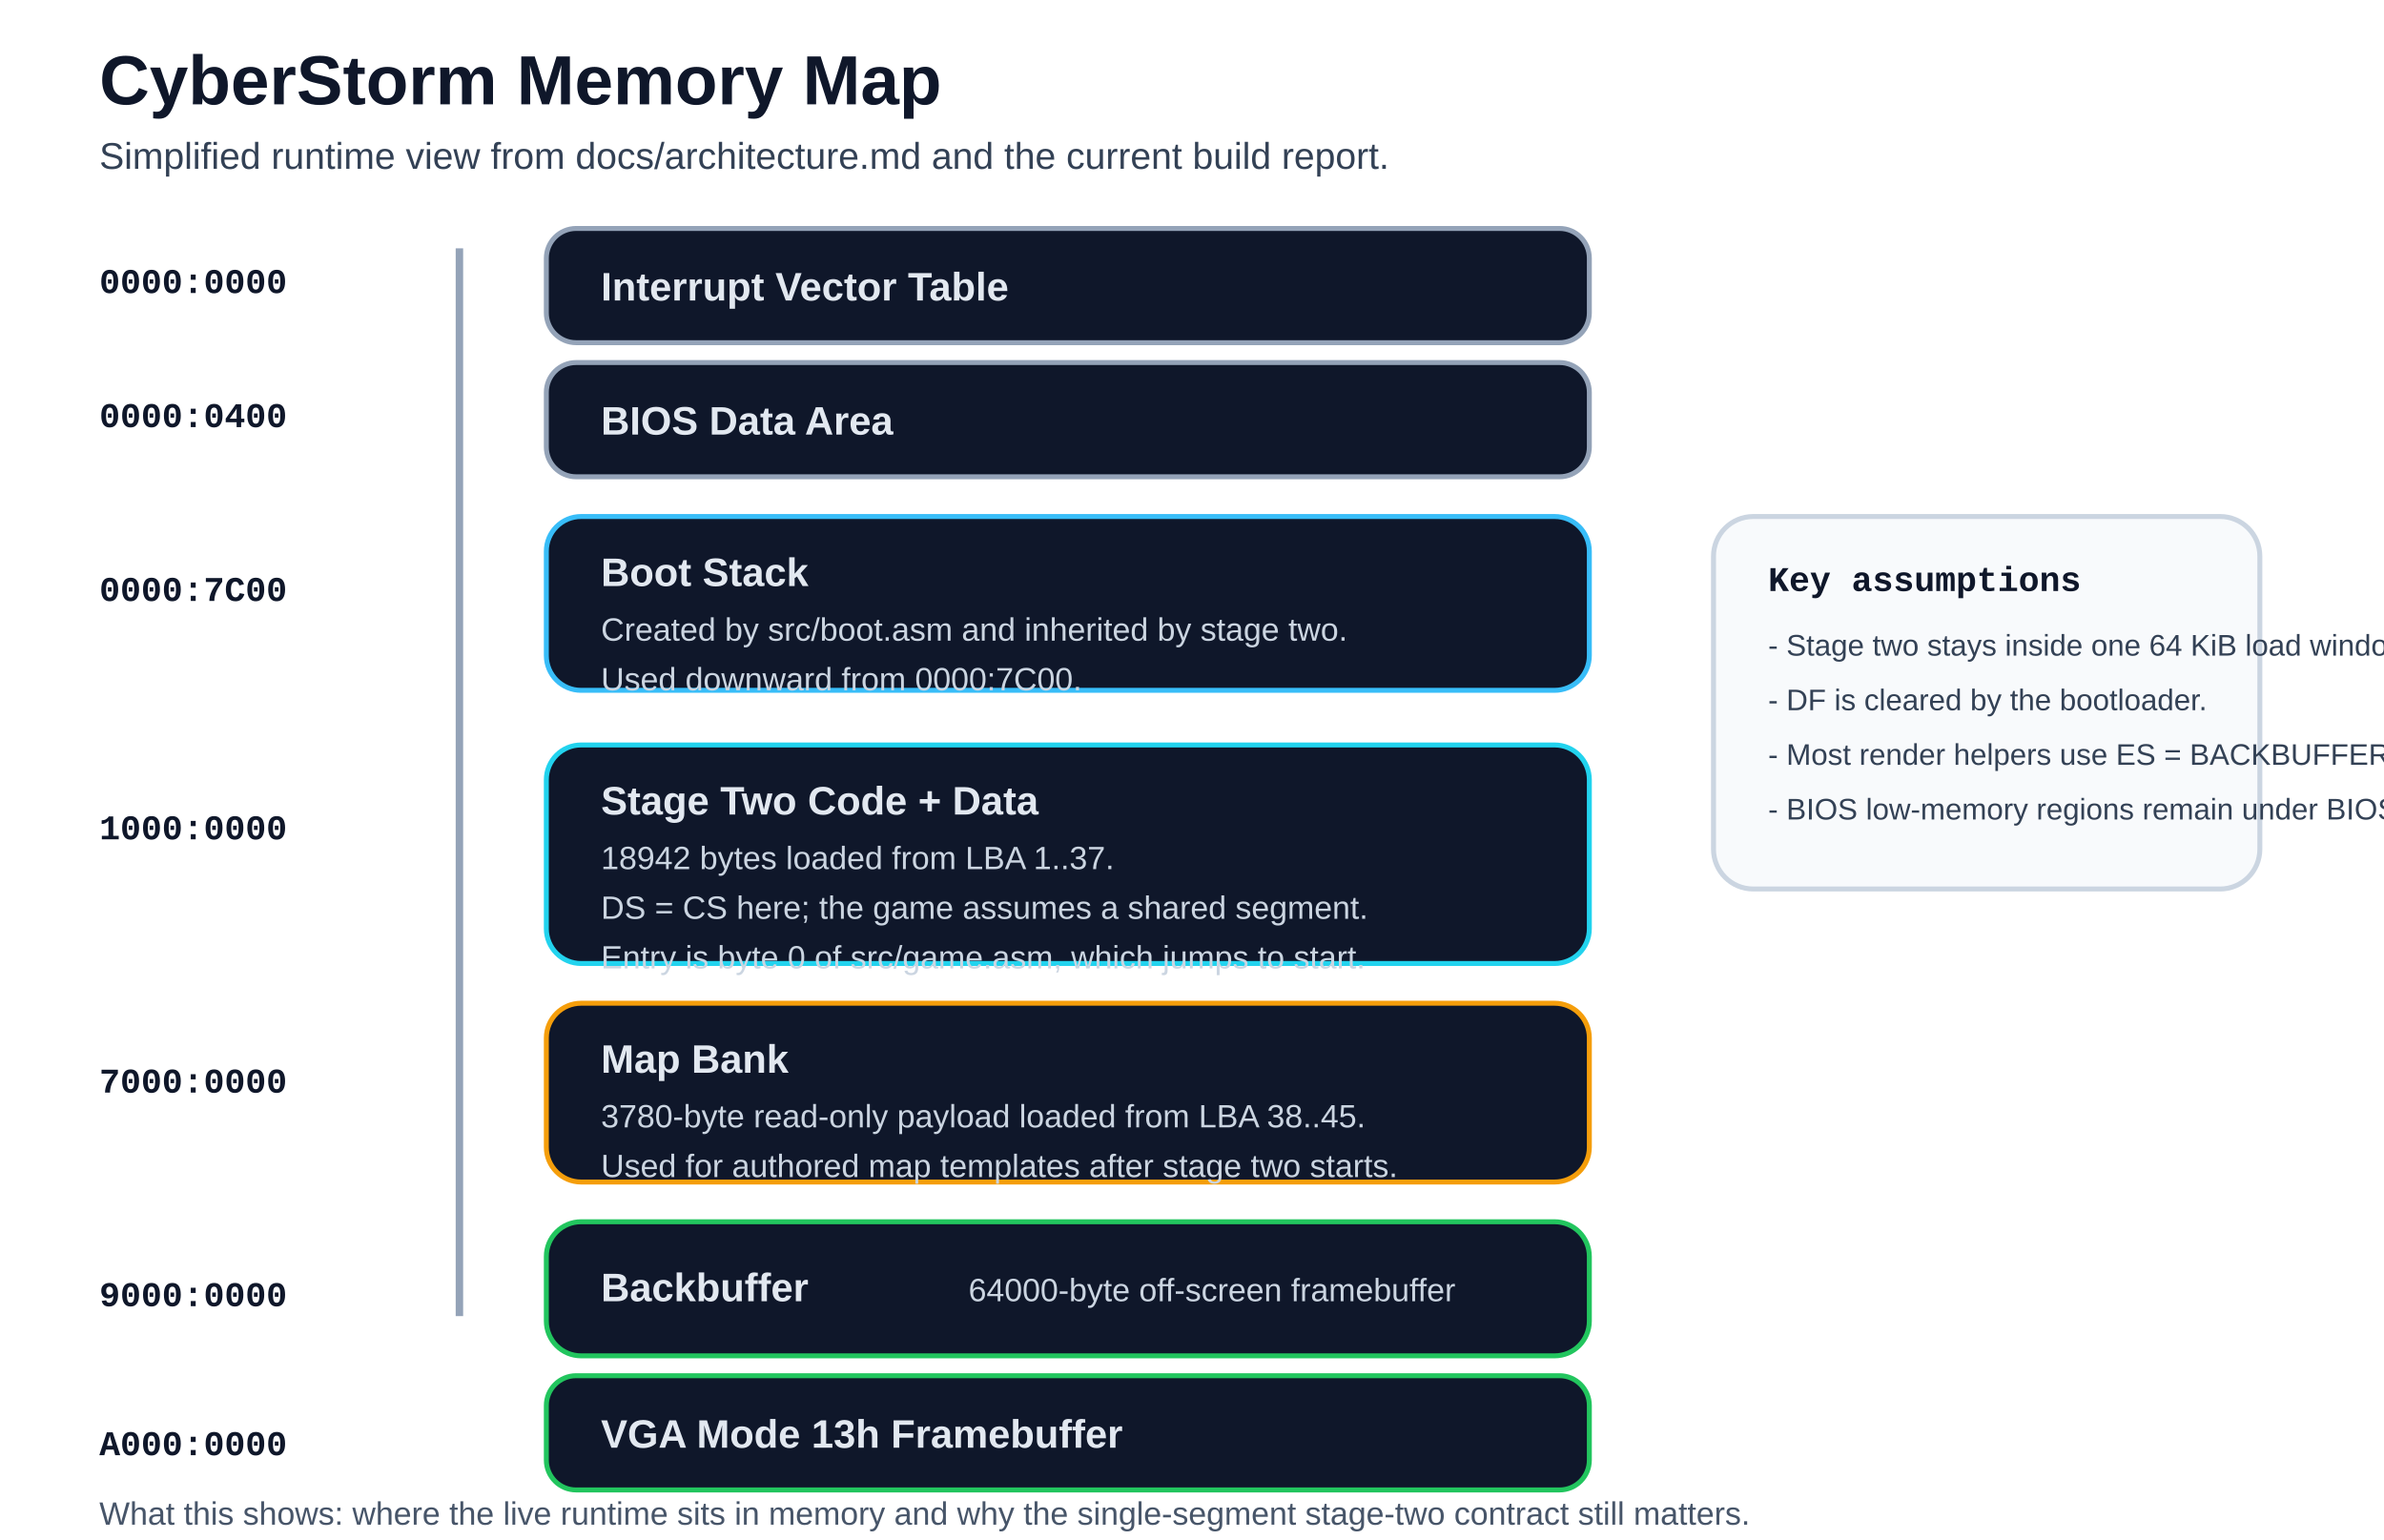
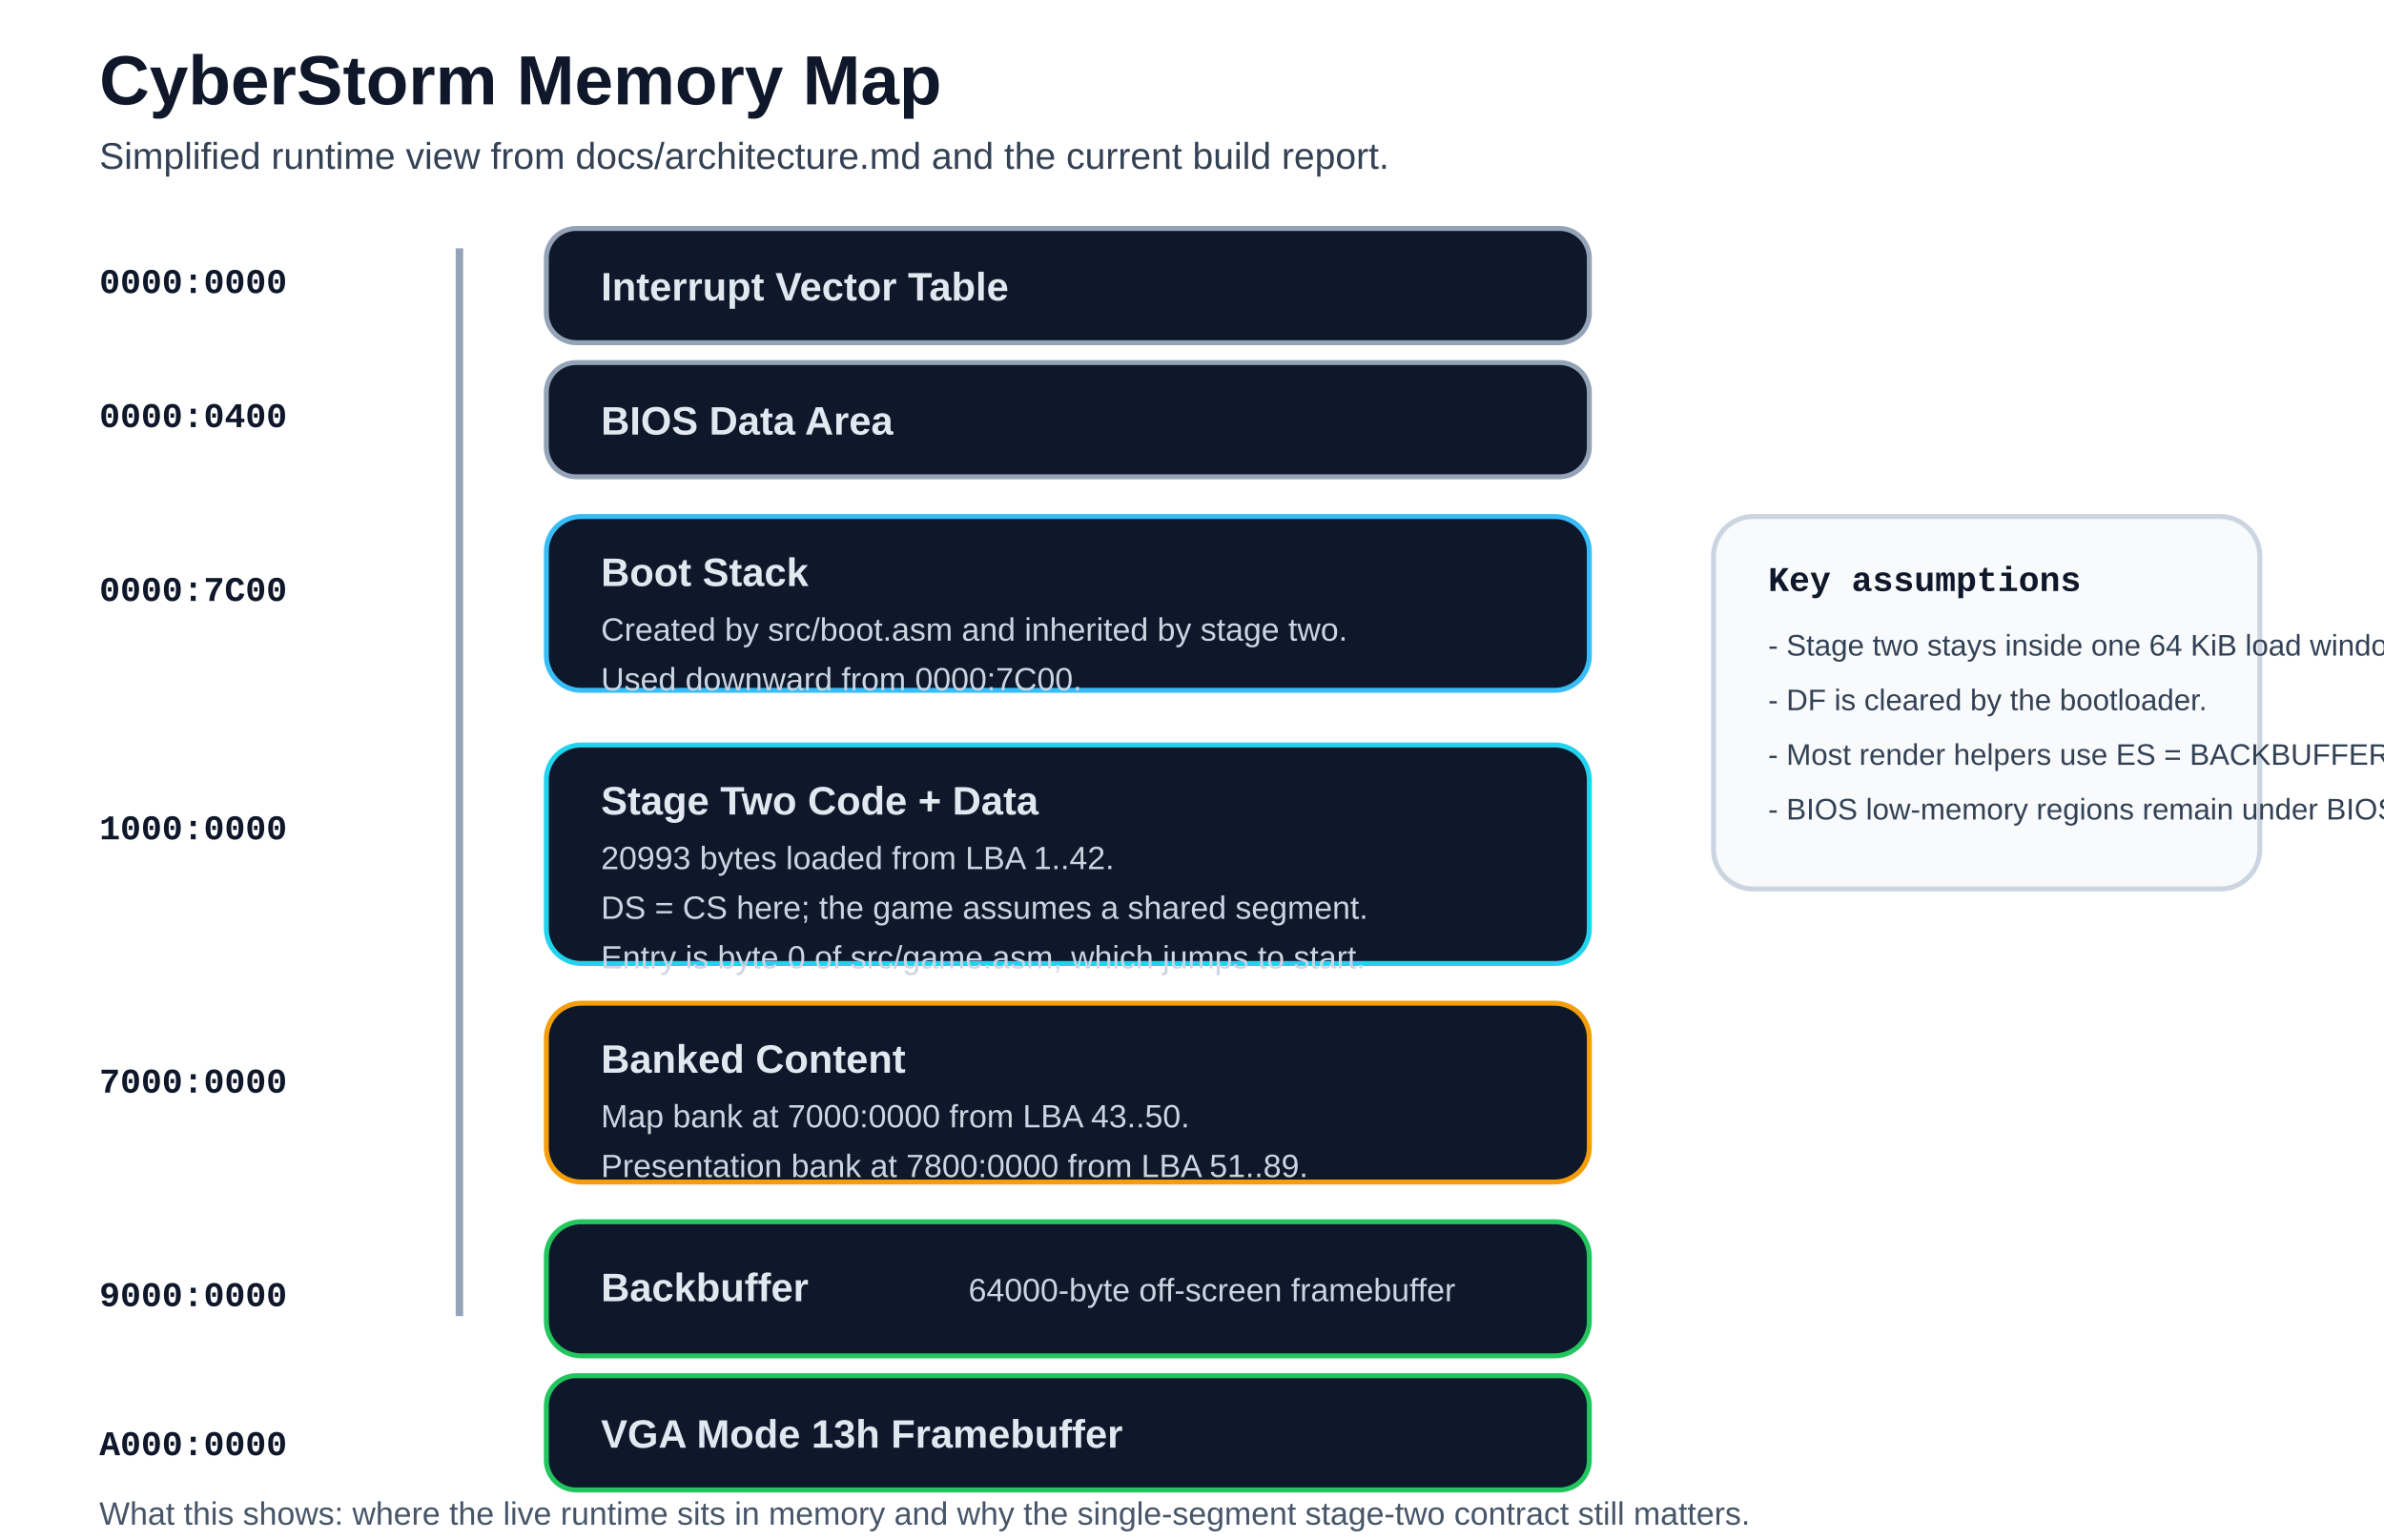
<svg xmlns="http://www.w3.org/2000/svg" width="960" height="620" viewBox="0 0 960 620" role="img" aria-labelledby="title desc">
  <defs>
    <style>
      .title { font: 700 28px 'Segoe UI', Arial, sans-serif; fill: #0f172a; }
      .subtitle { font: 400 15px 'Segoe UI', Arial, sans-serif; fill: #334155; }
      .addr { font: 700 14px 'Consolas', 'Courier New', monospace; fill: #0f172a; }
      .label { font: 700 16px 'Segoe UI', Arial, sans-serif; fill: #e2e8f0; }
      .body { font: 400 13px 'Segoe UI', Arial, sans-serif; fill: #cbd5e1; }
      .note { font: 400 13px 'Segoe UI', Arial, sans-serif; fill: #475569; }
      .tiny { font: 400 12px 'Segoe UI', Arial, sans-serif; fill: #334155; }
    </style>
  </defs>
  <text x="40" y="42" class="title">CyberStorm Memory Map</text>
  <text x="40" y="68" class="subtitle">Simplified runtime view from docs/architecture.md and the current build report.</text>
  <line x1="185" y1="100" x2="185" y2="530" stroke="#94a3b8" stroke-width="3" />
  <text x="40" y="118" class="addr">0000:0000</text>
  <rect x="220" y="92" width="420" height="46" rx="12" fill="#0f172a" stroke="#94a3b8" stroke-width="2" />
  <text x="242" y="121" class="label">Interrupt Vector Table</text>
  <text x="40" y="172" class="addr">0000:0400</text>
  <rect x="220" y="146" width="420" height="46" rx="12" fill="#0f172a" stroke="#94a3b8" stroke-width="2" />
  <text x="242" y="175" class="label">BIOS Data Area</text>
  <text x="40" y="242" class="addr">0000:7C00</text>
  <rect x="220" y="208" width="420" height="70" rx="14" fill="#0f172a" stroke="#38bdf8" stroke-width="2" />
  <text x="242" y="236" class="label">Boot Stack</text>
  <text x="242" y="258" class="body">Created by src/boot.asm and inherited by stage two.</text>
  <text x="242" y="278" class="body">Used downward from 0000:7C00.</text>
  <text x="40" y="338" class="addr">1000:0000</text>
  <rect x="220" y="300" width="420" height="88" rx="14" fill="#0f172a" stroke="#22d3ee" stroke-width="2" />
  <text x="242" y="328" class="label">Stage Two Code + Data</text>
-   <text x="242" y="350" class="body">18942 bytes loaded from LBA 1..37.</text>
+   <text x="242" y="350" class="body">20993 bytes loaded from LBA 1..42.</text>
  <text x="242" y="370" class="body">DS = CS here; the game assumes a shared segment.</text>
  <text x="242" y="390" class="body">Entry is byte 0 of src/game.asm, which jumps to start.</text>
  <text x="40" y="440" class="addr">7000:0000</text>
  <rect x="220" y="404" width="420" height="72" rx="14" fill="#0f172a" stroke="#f59e0b" stroke-width="2" />
-   <text x="242" y="432" class="label">Map Bank</text>
-   <text x="242" y="454" class="body">3780-byte read-only payload loaded from LBA 38..45.</text>
-   <text x="242" y="474" class="body">Used for authored map templates after stage two starts.</text>
+   <text x="242" y="432" class="label">Banked Content</text>
+   <text x="242" y="454" class="body">Map bank at 7000:0000 from LBA 43..50.</text>
+   <text x="242" y="474" class="body">Presentation bank at 7800:0000 from LBA 51..89.</text>
  <text x="40" y="526" class="addr">9000:0000</text>
  <rect x="220" y="492" width="420" height="54" rx="14" fill="#0f172a" stroke="#22c55e" stroke-width="2" />
  <text x="242" y="524" class="label">Backbuffer</text>
  <text x="390" y="524" class="body">64000-byte off-screen framebuffer</text>
  <text x="40" y="586" class="addr">A000:0000</text>
  <rect x="220" y="554" width="420" height="46" rx="12" fill="#0f172a" stroke="#22c55e" stroke-width="2" />
  <text x="242" y="583" class="label">VGA Mode 13h Framebuffer</text>
  <rect x="690" y="208" width="220" height="150" rx="16" fill="#f8fafc" stroke="#cbd5e1" stroke-width="2" />
  <text x="712" y="238" class="addr">Key assumptions</text>
  <text x="712" y="264" class="tiny">- Stage two stays inside one 64 KiB load window.</text>
  <text x="712" y="286" class="tiny">- DF is cleared by the bootloader.</text>
  <text x="712" y="308" class="tiny">- Most render helpers use ES = BACKBUFFER_SEG.</text>
  <text x="712" y="330" class="tiny">- BIOS low-memory regions remain under BIOS ownership.</text>
  <text x="40" y="614" class="note">What this shows: where the live runtime sits in memory and why the single-segment stage-two contract still matters.</text>
</svg>
